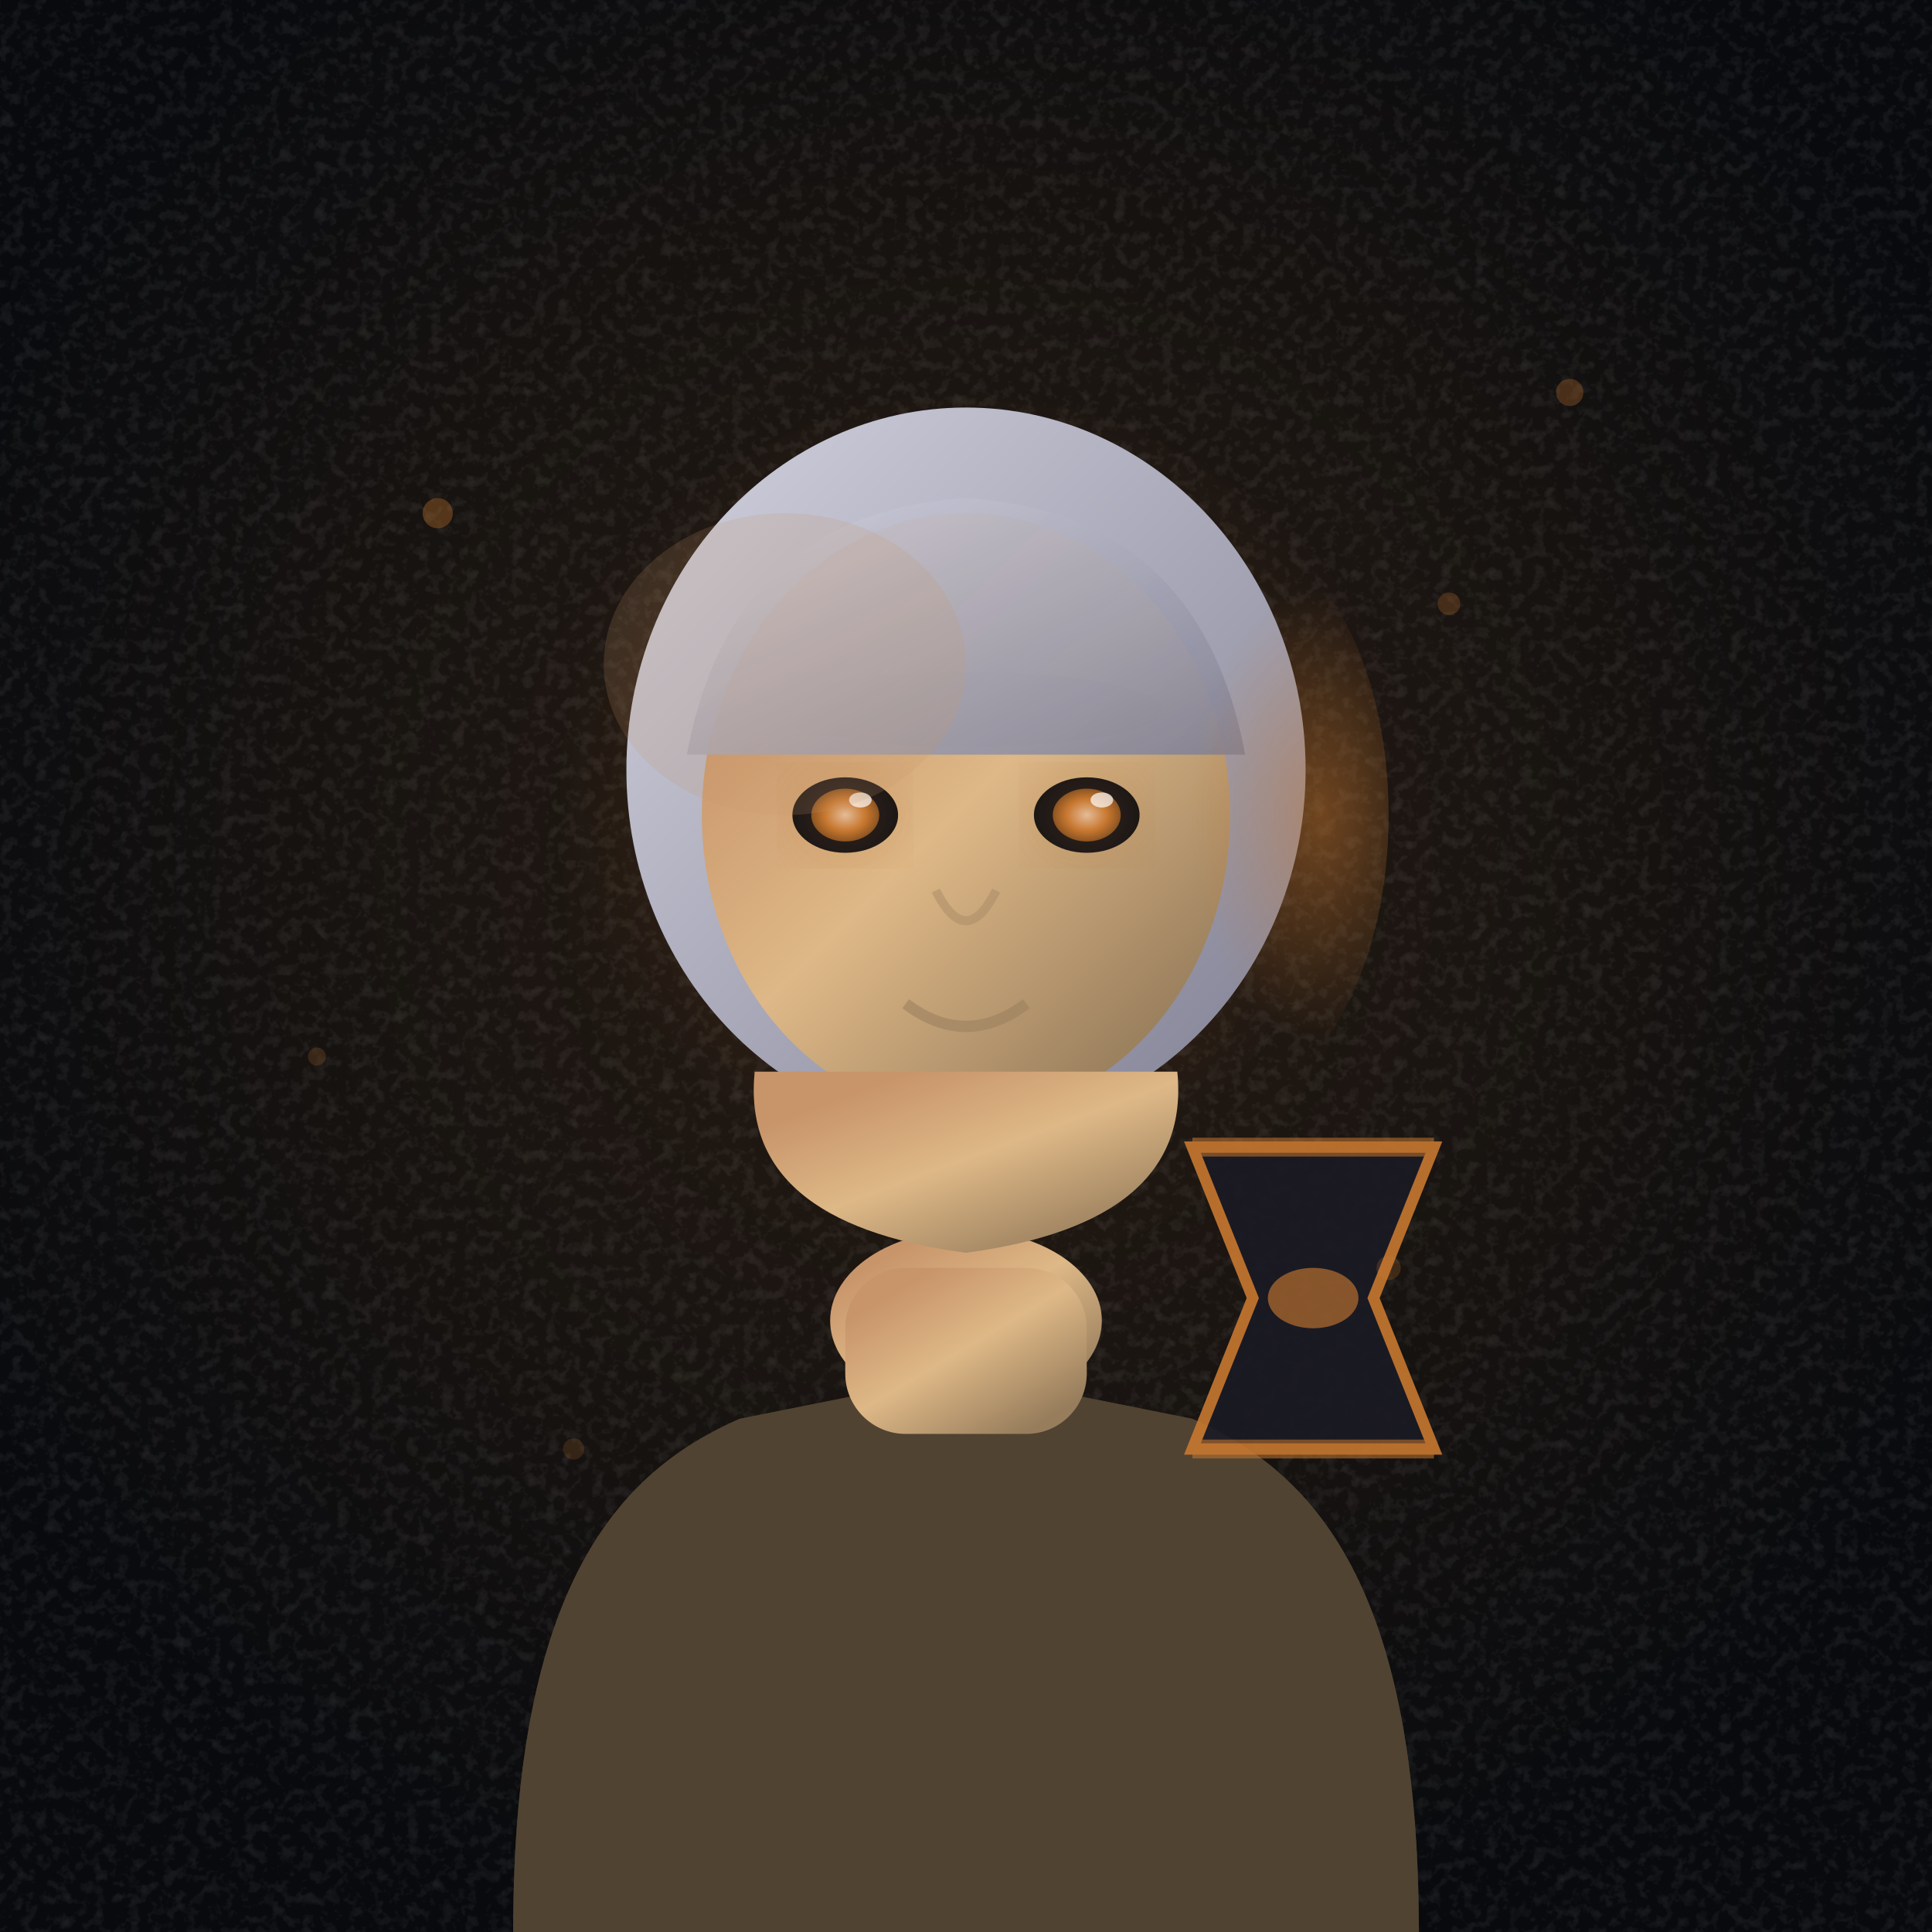
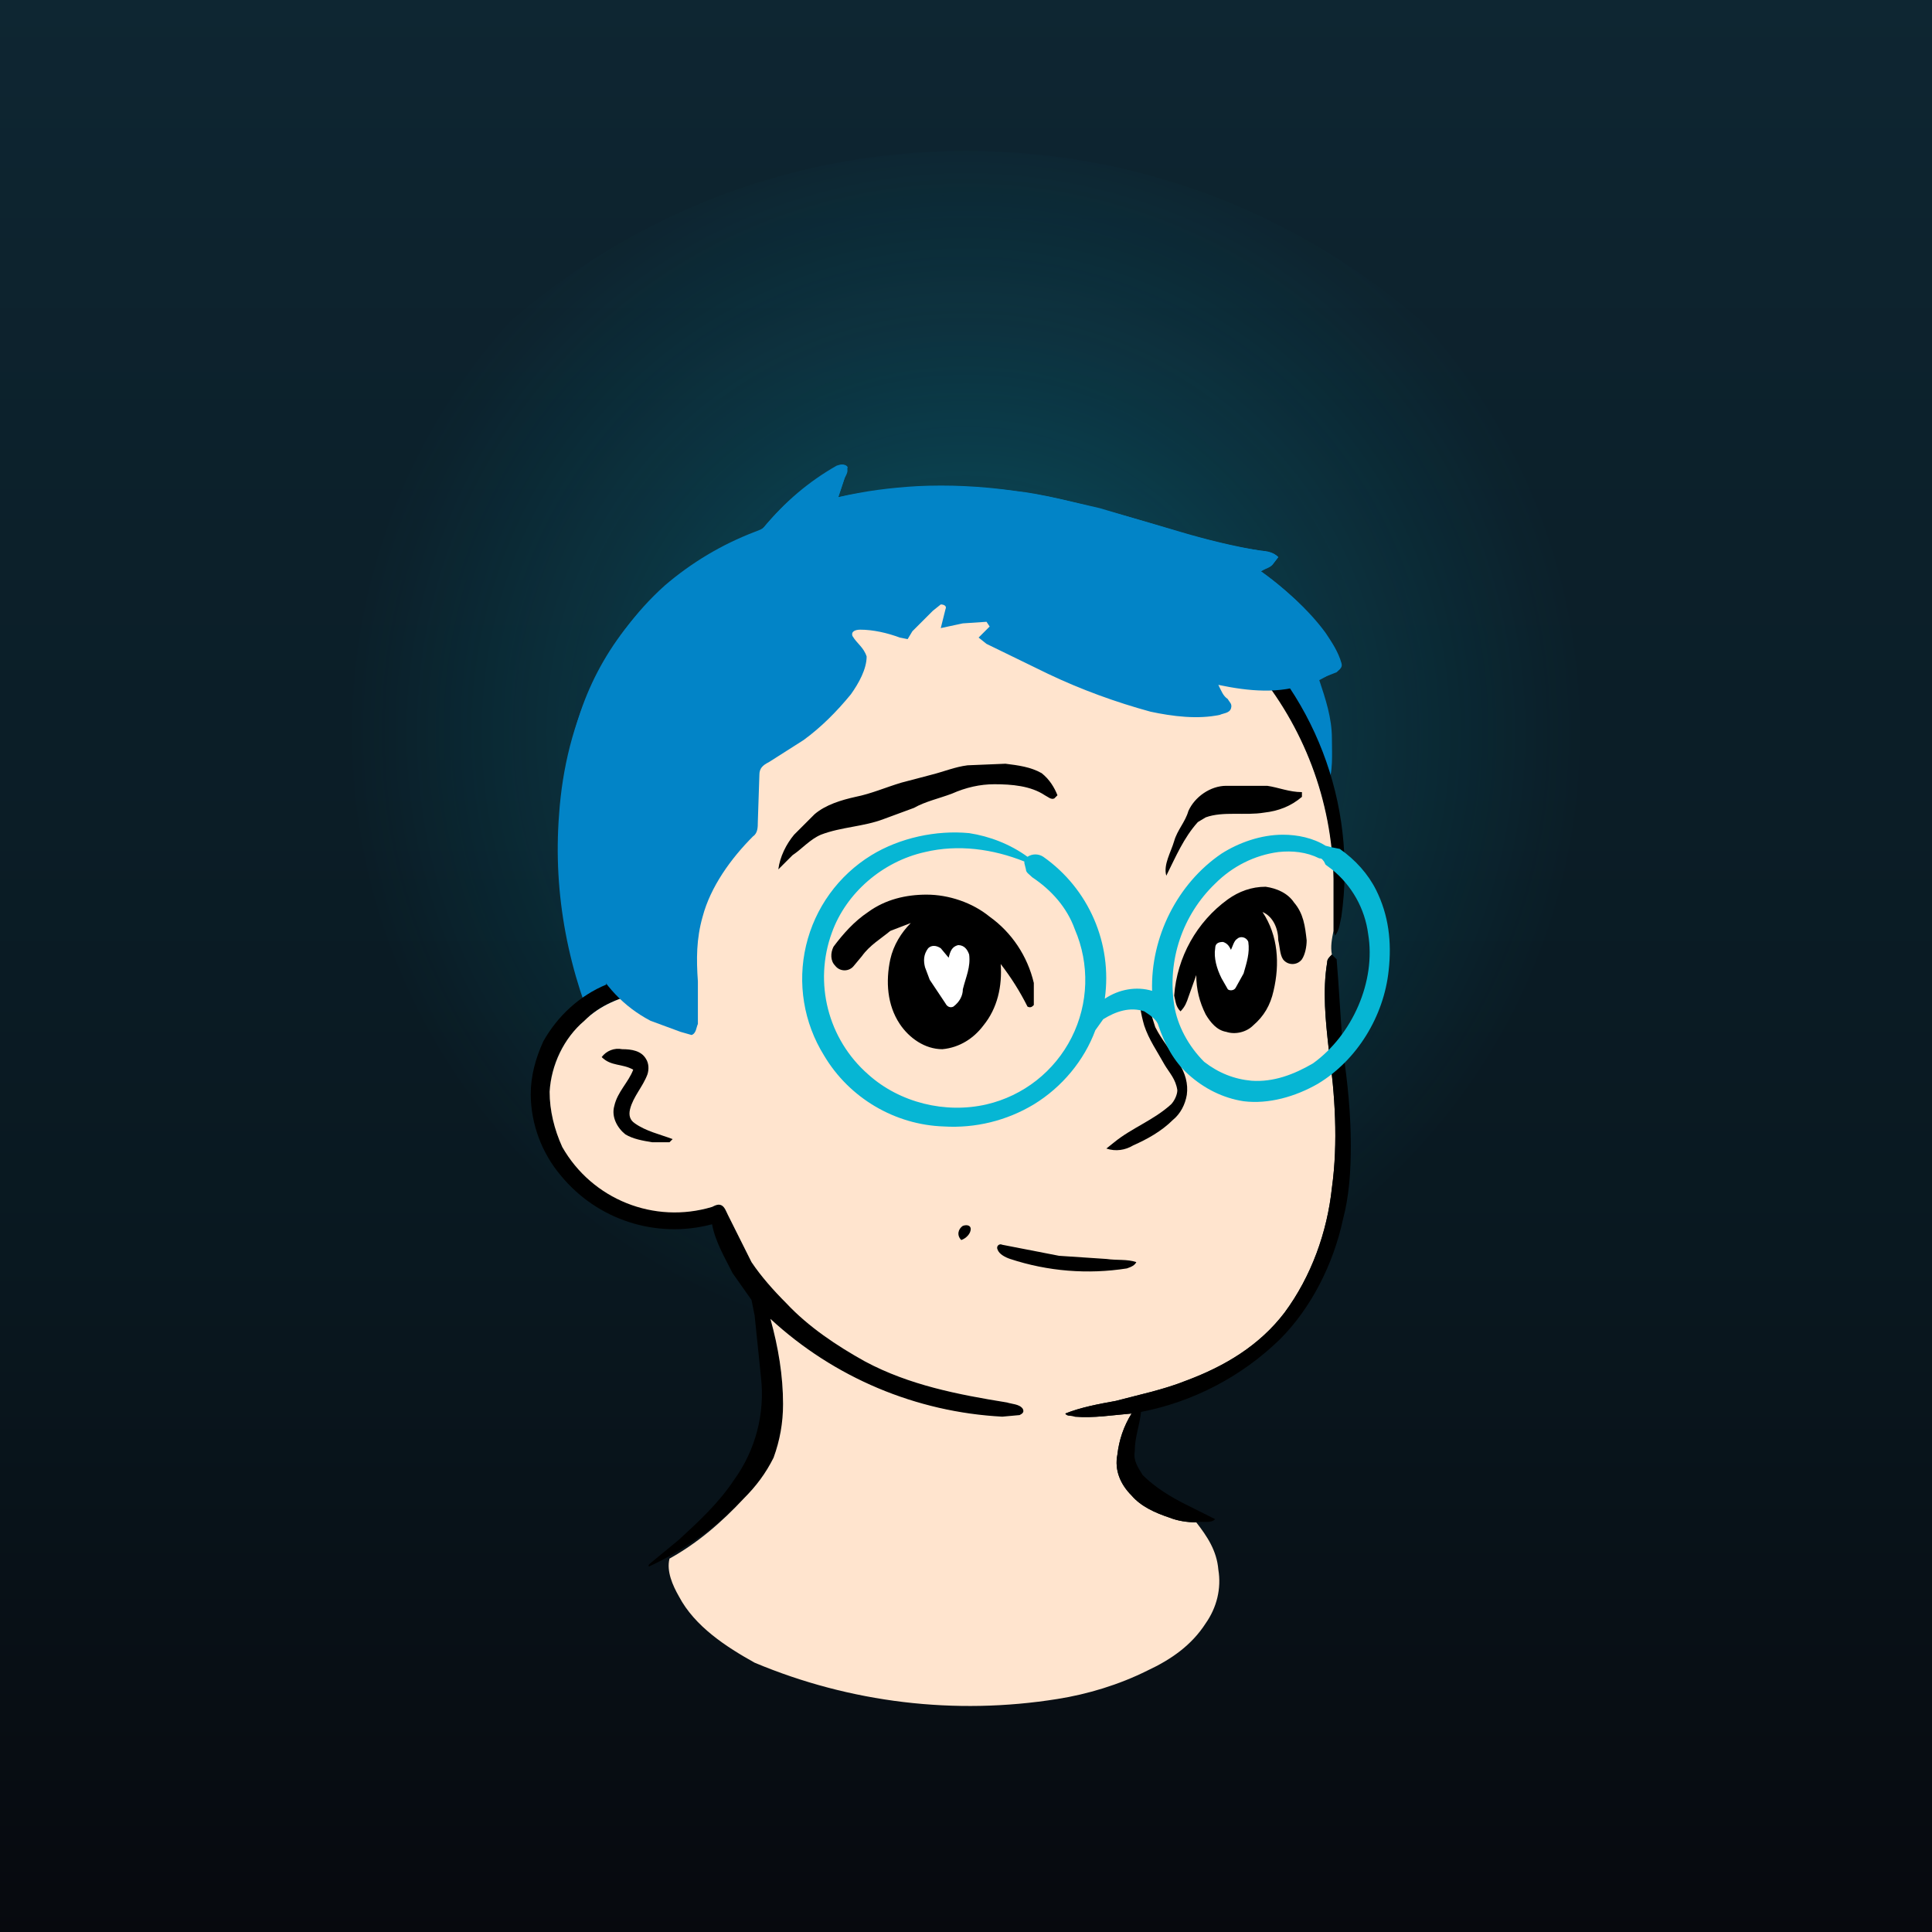
<svg xmlns="http://www.w3.org/2000/svg" viewBox="0 0 256 256" width="256" height="256">
  <defs>
-     <radialGradient id="bg-chronos" cx="50%" cy="45%" r="58%">
-       <stop offset="0%" stop-color="rgb(43,30,19)" />
-       <stop offset="60%" stop-color="rgb(22,18,16)" />
+     <linearGradient id="bg-chronos" x1="0%" y1="0%" x2="0%" y2="100%">
+       <stop offset="0%" stop-color="#0e2632" />
+       <stop offset="65%" stop-color="#091820" />
      <stop offset="100%" stop-color="#07090e" />
+     </linearGradient>
+     <radialGradient id="glow-chronos" cx="50%" cy="42%" r="44%">
+       <stop offset="0%" stop-color="#06b6d4" stop-opacity="0.36" />
+       <stop offset="60%" stop-color="#06b6d4" stop-opacity="0.126" />
+       <stop offset="100%" stop-color="#06b6d4" stop-opacity="0" />
    </radialGradient>
-     <radialGradient id="ambi-chronos" cx="50%" cy="44%" r="38%">
-       <stop offset="0%" stop-color="#c87830" stop-opacity="0.28" />
-       <stop offset="100%" stop-color="#c87830" stop-opacity="0" />
-     </radialGradient>
-     <linearGradient id="skin-chronos" x1="20%" y1="15%" x2="85%" y2="90%">
-       <stop offset="0%" stop-color="#c8956a" />
-       <stop offset="45%" stop-color="#deb887" />
-       <stop offset="100%" stop-color="rgb(151,125,92)" />
-     </linearGradient>
-     <linearGradient id="hair-chronos" x1="0%" y1="0%" x2="100%" y2="100%">
-       <stop offset="0%" stop-color="rgb(210,210,223)" />
-       <stop offset="100%" stop-color="rgb(128,128,147)" />
-     </linearGradient>
-     <radialGradient id="rim-chronos" cx="80%" cy="50%" r="40%">
-       <stop offset="0%" stop-color="#c87830" stop-opacity="0.70" />
-       <stop offset="100%" stop-color="#c87830" stop-opacity="0" />
-     </radialGradient>
-     <radialGradient id="eye-chronos" cx="50%" cy="50%" r="50%">
-       <stop offset="0%" stop-color="rgb(228,188,152)" />
-       <stop offset="60%" stop-color="#c87830" />
-       <stop offset="100%" stop-color="rgb(140,84,34)" />
-     </radialGradient>
-     <filter id="glow-chronos" x="-50%" y="-50%" width="200%" height="200%">
-       <feGaussianBlur stdDeviation="6" result="blur" />
-       <feMerge>
-         <feMergeNode in="blur" />
-         <feMergeNode in="SourceGraphic" />
-       </feMerge>
-     </filter>
-     <filter id="soft-chronos" x="-30%" y="-30%" width="160%" height="160%">
-       <feGaussianBlur stdDeviation="3" />
-     </filter>
-     <filter id="rim-blur-chronos" x="-40%" y="-40%" width="180%" height="180%">
-       <feGaussianBlur stdDeviation="4" />
-     </filter>
-     <filter id="noise-chronos">
-       <feTurbulence type="fractalNoise" baseFrequency="0.65" numOctaves="3" stitchTiles="stitch" result="noise" />
-       <feColorMatrix type="saturate" values="0" in="noise" result="grayNoise" />
-       <feBlend in="SourceGraphic" in2="grayNoise" mode="overlay" result="blended" />
-       <feComposite in="blended" in2="SourceGraphic" operator="in" />
-     </filter>
  </defs>
  <rect width="256" height="256" fill="url(#bg-chronos)" />
-   <rect width="256" height="256" fill="rgb(17,15,15)" filter="url(#noise-chronos)" opacity="0.12" />
-   <ellipse cx="128" cy="112" rx="72" ry="68" fill="url(#ambi-chronos)" />
-   <path d="M68,256 C68,210 82,195 98,188 L128,182 L158,188 C174,195 188,210 188,256 Z" fill="rgb(122,101,74)" />
-   <path d="M68,256 C68,210 82,195 98,188 L128,182 L158,188 C174,195 188,210 188,256 Z" fill="rgb(19,16,16)" opacity="0.4" />
-   <ellipse cx="128" cy="175" rx="18" ry="12" fill="url(#skin-chronos)" />
-   <rect x="112" y="168" width="32" height="22" rx="8" fill="url(#skin-chronos)" />
-   <ellipse cx="128" cy="102" rx="45" ry="48" fill="url(#hair-chronos)" />
-   <ellipse cx="128" cy="108" rx="35" ry="40" fill="url(#skin-chronos)" />
-   <path d="M100,142 Q98,162 128,166 Q158,162 156,142" fill="url(#skin-chronos)" />
-   <ellipse cx="128" cy="94" rx="26" ry="5" fill="rgb(182,151,111)" opacity="0.5" />
-   <ellipse cx="112" cy="108" rx="7" ry="5" fill="#0a0c10" />
-   <ellipse cx="144" cy="108" rx="7" ry="5" fill="#0a0c10" />
-   <ellipse cx="112" cy="108" rx="4.5" ry="3.5" fill="url(#eye-chronos)" filter="url(#glow-chronos)" />
-   <ellipse cx="144" cy="108" rx="4.5" ry="3.5" fill="url(#eye-chronos)" filter="url(#glow-chronos)" />
-   <ellipse cx="114" cy="106" rx="1.5" ry="1" fill="white" opacity="0.7" />
-   <ellipse cx="146" cy="106" rx="1.5" ry="1" fill="white" opacity="0.7" />
-   <path d="M124,118 Q128,126 132,118" stroke="rgb(167,138,101)" stroke-width="1.2" fill="none" opacity="0.5" />
-   <path d="M120,133 Q128,139 136,133" stroke="rgb(155,129,95)" stroke-width="1.5" fill="none" opacity="0.6" />
-   <path d="M91,100 Q97,68 128,66 Q159,68 165,100" fill="url(#hair-chronos)" opacity="0.9" />
-   <ellipse cx="162" cy="108" rx="22" ry="38" fill="url(#rim-chronos)" opacity="0.65" />
-   <ellipse cx="104" cy="88" rx="24" ry="20" fill="#c8956a" opacity="0.18" />
-   <g transform="translate(154,152)" opacity="0.9">
-     <path d="M4,0 L36,0 L28,20 L36,40 L4,40 L12,20 Z" fill="#1a1a24" />
-     <path d="M4,0 L36,0 L28,20 L36,40 L4,40 L12,20 Z" fill="none" stroke="#c87830" stroke-width="1.5" />
-     <ellipse cx="20" cy="20" rx="6" ry="4" fill="#c87830" opacity="0.7" />
-     <line x1="4" y1="0" x2="36" y2="0" stroke="#c87830" stroke-width="2.5" opacity="0.6" />
-     <line x1="4" y1="40" x2="36" y2="40" stroke="#c87830" stroke-width="2.5" opacity="0.6" />
-   </g>
-   <circle cx="58" cy="68" r="2" fill="#c87830" opacity="0.35" />
-   <circle cx="192" cy="80" r="1.5" fill="#c87830" opacity="0.25" />
-   <circle cx="42" cy="140" r="1.2" fill="#c87830" opacity="0.2" />
-   <circle cx="208" cy="52" r="1.8" fill="#c87830" opacity="0.3" />
-   <circle cx="76" cy="192" r="1.4" fill="#c87830" opacity="0.18" />
-   <circle cx="184" cy="168" r="1.6" fill="#c87830" opacity="0.22" />
+   <circle cx="128" cy="112" r="92" fill="url(#glow-chronos)" />
+   <svg x="0" y="0" width="256" height="256" viewBox="0 0 980 980">
+     <mask id="viewboxMask">
+       <rect width="980" height="980" rx="0" ry="0" x="0" y="0" fill="#fff" />
+     </mask>
+     <g mask="url(#viewboxMask)">
+       <g transform="translate(0 29.4)">
+         <g transform="translate(98 98) scale(0.8)">
+           <g transform="translate(10 -60)">
+             <path d="m405 197-2 7-4 12c17-4 33-6 50-7 20-1 41 0 62 3 18 2 36 7 54 11l57 17c15 4 30 8 46 10 4 1 7 1 10 4l-3 4c-2 3-5 3-8 5 10 7 19 15 27 23l16 20c3 4 6 9 7 14v5l-13 7c4 12 8 24 8 37 0 10 1 21-3 31-1 3-1 6-4 7-4 1-7-2-9-5a328 328 0 0 1-42-64l-14-3 6 10c1 1 3 3 2 5-1 3-4 3-7 4-14 3-30 1-44-2-22-6-43-14-64-23l-24-13c-5-1-9-4-13-6-3-1-6-2-7-5l6-7-2-3c-3-1-7 1-11 1-6 0-12 1-17 3l2-12c0-2-3-4-4-2-4 2-6 5-9 8l-10 12-3 1-24-6-8 1c-2 1-2 3 0 4 3 4 6 7 8 12 0 9-5 17-10 24-9 11-19 21-31 29l-21 14c-4 2-6 5-6 8l-1 29c0 3 0 6-2 9-15 15-28 32-34 53-4 15-3 29-2 44v21l-1 9c-1 4-4 7-8 8-10 3-20 8-32 8-5 0-7 4-12 2s-6-7-8-11c-21-46-31-96-27-147 2-29 9-58 22-84 11-23 26-44 45-61a194 194 0 0 1 57-34l5-2a176 176 0 0 1 48-40c2-1 5-1 6 1Z" fill="#0284c7" />
+             <path d="M486 236c57-2 115 18 159 56a209 209 0 0 1 73 190c-1 4-1 8-4 12l-1-3v-33a215 215 0 0 0-172-206 235 235 0 0 0-270 153c-12 37-14 78-6 116 6-2 12-2 17-2 2 1 5 1 6 3s0 3-1 4l-12 4c-14 3-27 8-37 18a63 63 0 0 0-22 45c0 12 3 24 8 35 8 13 19 24 33 31 18 10 41 13 62 7 2-1 4-2 6-1s3 4 4 6l15 30a215 215 0 0 0 72 63c28 15 59 21 90 26 3 1 8 1 10 4 1 2 0 3-2 4l-11 1a231 231 0 0 1-147-62c5 18 8 36 8 54 0 12-2 23-6 34-5 10-11 18-19 26a196 196 0 0 1-60 43c-1-1 1-2 2-3l17-14c13-12 25-23 35-38a93 93 0 0 0 17-65l-4-39-2-10-12-17c-5-10-11-20-13-31a93 93 0 0 1-96-31 81 81 0 0 1-19-51c0-12 3-23 8-34 9-16 23-29 40-36-8-31-8-62-3-93 8-40 26-77 51-108 45-54 115-87 186-88Z" fill="#000" />
+             <path d="M541 252a214 214 0 0 1 172 206v33c-1 5-2 10-1 15-2 2-3 3-3 5-3 18-1 37 1 55 4 29 6 59 2 88-3 28-13 56-30 79-16 21-38 34-62 43-15 6-30 9-45 13-11 2-22 4-32 8 1 2 4 1 6 2 12 1 24-1 36-2-5 8-8 17-9 26-2 10 2 19 9 26 6 7 15 11 24 14 5 2 11 3 17 3 7 9 13 18 14 30 2 12-1 24-8 34-9 14-22 23-37 30-18 9-38 15-57 18a352 352 0 0 1-192-23c-18-10-38-23-48-42-4-7-8-16-6-24 18-10 33-23 47-38 8-8 14-16 19-26 4-11 6-22 6-34 0-18-3-36-8-54a235 235 0 0 0 147 62l11-1c2-1 3-2 2-4-2-3-7-3-10-4-31-5-62-11-90-26-18-10-36-22-50-37-8-8-16-17-22-26l-15-30c-1-2-2-5-4-6s-4 0-6 1a82 82 0 0 1-95-38c-5-11-8-23-8-35 1-17 9-34 22-45 10-10 23-15 37-18l12-4c1-1 2-2 1-4s-4-2-6-3c-5 0-11 0-17 2-8-38-6-79 6-116a236 236 0 0 1 270-153Z" fill="#ffe4ce" />
+             <path d="m712 506 3 3 1 13 3 45c3 20 5 40 5 60 0 16-1 32-5 47-6 28-20 56-40 76a174 174 0 0 1-88 46c-1 9-4 16-4 25-1 6 2 10 5 15 8 8 18 14 28 19l18 9c-3 3-8 1-12 2-6 0-12-1-17-3-9-3-18-7-24-14-7-7-11-16-9-26 1-9 4-18 9-26-12 1-24 3-36 2-2-1-5 0-6-2 10-4 21-6 32-8 15-4 30-7 45-13 24-9 46-22 62-43 17-23 27-51 30-79 4-29 2-59-2-88-2-18-4-37-1-55 0-2 1-3 3-5ZM262 566c6 0 12 1 15 6 2 3 2 7 1 10-3 8-9 14-11 22-1 4 0 7 3 9 7 5 16 7 24 10l-2 2h-11c-6-1-12-2-17-5-5-4-9-11-7-18 2-9 9-15 12-23-7-4-14-2-20-8 3-4 8-6 13-5Z" fill="#000" />
+             <path d="M670 463c7 1 14 4 18 10 6 7 7 15 8 24 0 4-1 9-3 12-3 4-9 4-12 0-2-3-2-8-3-12 0-7-3-15-10-18 10 15 11 33 7 50-2 9-6 16-13 22-4 4-11 6-17 4-6-1-10-6-13-11-4-8-6-16-6-25l-5 14c-1 3-2 6-5 9-3-3-3-6-4-10a83 83 0 0 1 34-61c7-5 15-8 24-8ZM455 468c14 0 29 5 40 14 14 10 24 25 28 42v14c-1 1-2 2-4 1a163 163 0 0 0-17-27c1 14-2 28-11 39-6 8-15 14-26 15-11 0-21-7-27-16-8-12-9-27-6-41 2-9 7-17 13-23l-13 5c-6 5-13 9-18 16l-5 6c-3 4-9 4-12 0-3-3-3-8-1-12 6-8 13-16 22-22 11-8 24-11 37-11Z" fill="#000000" />
+             <path d="M659 498c1 7-1 13-3 20l-5 9c-1 2-4 2-5 1l-4-7c-3-6-5-13-4-19 0-3 2-4 5-4 3 1 4 3 5 5 1-2 2-6 4-7 2-2 6-1 7 2ZM475 500c4 0 6 3 7 6 1 8-2 14-4 22 0 4-2 8-6 11-2 1-4 0-5-2l-10-15-3-8c-1-4-1-8 2-12 2-2 5-2 8 0l5 6c1-4 2-7 6-8Z" fill="#fff" />
+             <path d="M505 385c8 1 16 2 23 6 5 4 8 9 10 14l-2 2c-2 1-4-1-6-2-9-6-21-7-32-7-9 0-18 2-27 6-8 3-17 5-24 9l-19 7c-13 5-27 5-40 10-7 3-12 9-18 13l-9 9c1-8 5-16 10-22l13-13c7-6 17-9 26-11 10-2 19-6 29-9l19-5c8-2 15-5 23-6l24-1ZM671 399c7 1 14 4 22 4v3c-7 6-15 9-24 10-12 2-26-1-37 3l-5 3c-9 10-14 22-20 34-2-7 3-15 5-22s7-12 9-19c4-9 14-16 24-16h26Z" fill="#000000" />
+             <path d="m591 528 2 2 7 22c4 8 10 15 15 23 4 6 6 13 5 20-1 6-4 12-9 16-7 7-16 12-25 16-5 3-11 4-17 2l5-4c11-9 25-14 36-24 2-2 4-6 4-9-1-7-5-11-8-16-5-9-10-16-13-25-2-7-4-16-2-23Z" fill="#000000" />
+             <path d="M478 678c3-1 5 0 5 2 0 3-3 6-6 7-3-3-2-7 1-9ZM503 690l36 7 30 2c7 1 13 0 19 2-1 2-3 3-6 4a158 158 0 0 1-74-6c-3-1-7-3-8-6-1-2 1-4 3-3Z" fill="#000000" />
+             <path fill-rule="evenodd" clip-rule="evenodd" d="M482 429c13 2 26 7 37 15 3-2 7-2 10 0a94 94 0 0 1 39 90c9-6 20-8 30-5-1-34 16-68 44-87 11-7 25-12 39-12 9 0 19 2 27 7l4 1 5 1c10 7 18 16 23 26 8 16 10 33 8 51-3 29-20 57-45 72-14 8-31 13-47 11-13-2-25-8-35-17-9-8-15-19-19-31-1-4-6-7-9-9-9-3-18 0-26 5l-5 7c-7 19-21 36-39 47a99 99 0 0 1-57 14c-31-1-60-18-76-45a92 92 0 0 1 30-127c18-11 41-16 62-14Zm35 19 1 4c0 2 2 3 4 5 12 8 22 19 27 33a81 81 0 0 1-56 111c-26 6-55-1-75-19a82 82 0 0 1-23-90c9-25 32-45 59-51 21-5 43-2 63 6v1Zm190-1c-1-1-1-2-3-2-8-4-17-5-26-4-15 2-29 9-40 20a88 88 0 0 0-26 77c2 13 9 26 19 36 9 7 19 11 30 12 14 1 27-4 39-11 25-18 40-52 35-82a63 63 0 0 0-23-41l-4-3-1-2Z" fill="#06b6d4" />
+             <path d="M404 197c2 2 0 5-1 7l-4 12a338 338 0 0 1 135 0c28 6 55 14 82 22 17 5 33 9 51 12 4 0 8 1 11 4l-4 5-7 4c15 11 30 24 41 39 4 6 8 12 10 19 1 3-1 4-3 6l-18 7c-18 7-38 5-57 1 2 4 3 7 6 9 1 2 3 3 2 6s-5 3-7 4c-14 3-30 1-44-2-22-6-44-14-65-24l-39-19-5-4 7-7-2-3-15 1-14 3 3-12c1-2-1-3-3-3l-5 4-13 13-3 5-5-1c-8-3-17-5-25-5-3 0-6 1-5 4 3 5 7 7 9 13 0 8-5 17-10 24-9 11-19 21-30 29l-22 14c-4 2-6 4-6 8l-1 30c0 3 0 7-3 9-14 14-27 32-32 51-4 14-4 27-3 41v27c-1 2-1 6-4 7l-7-2-19-7a85 85 0 0 1-38-40c-6-13-10-26-13-40a228 228 0 0 1 3-104 178 178 0 0 1 72-102c13-10 28-19 44-24l4-3a162 162 0 0 1 46-39c3-1 5-1 6 1Z" fill="#0284c7" />
+           </g>
+           <g transform="translate(10 -60)" />
+         </g>
+       </g>
+     </g>
+   </svg>
</svg>
